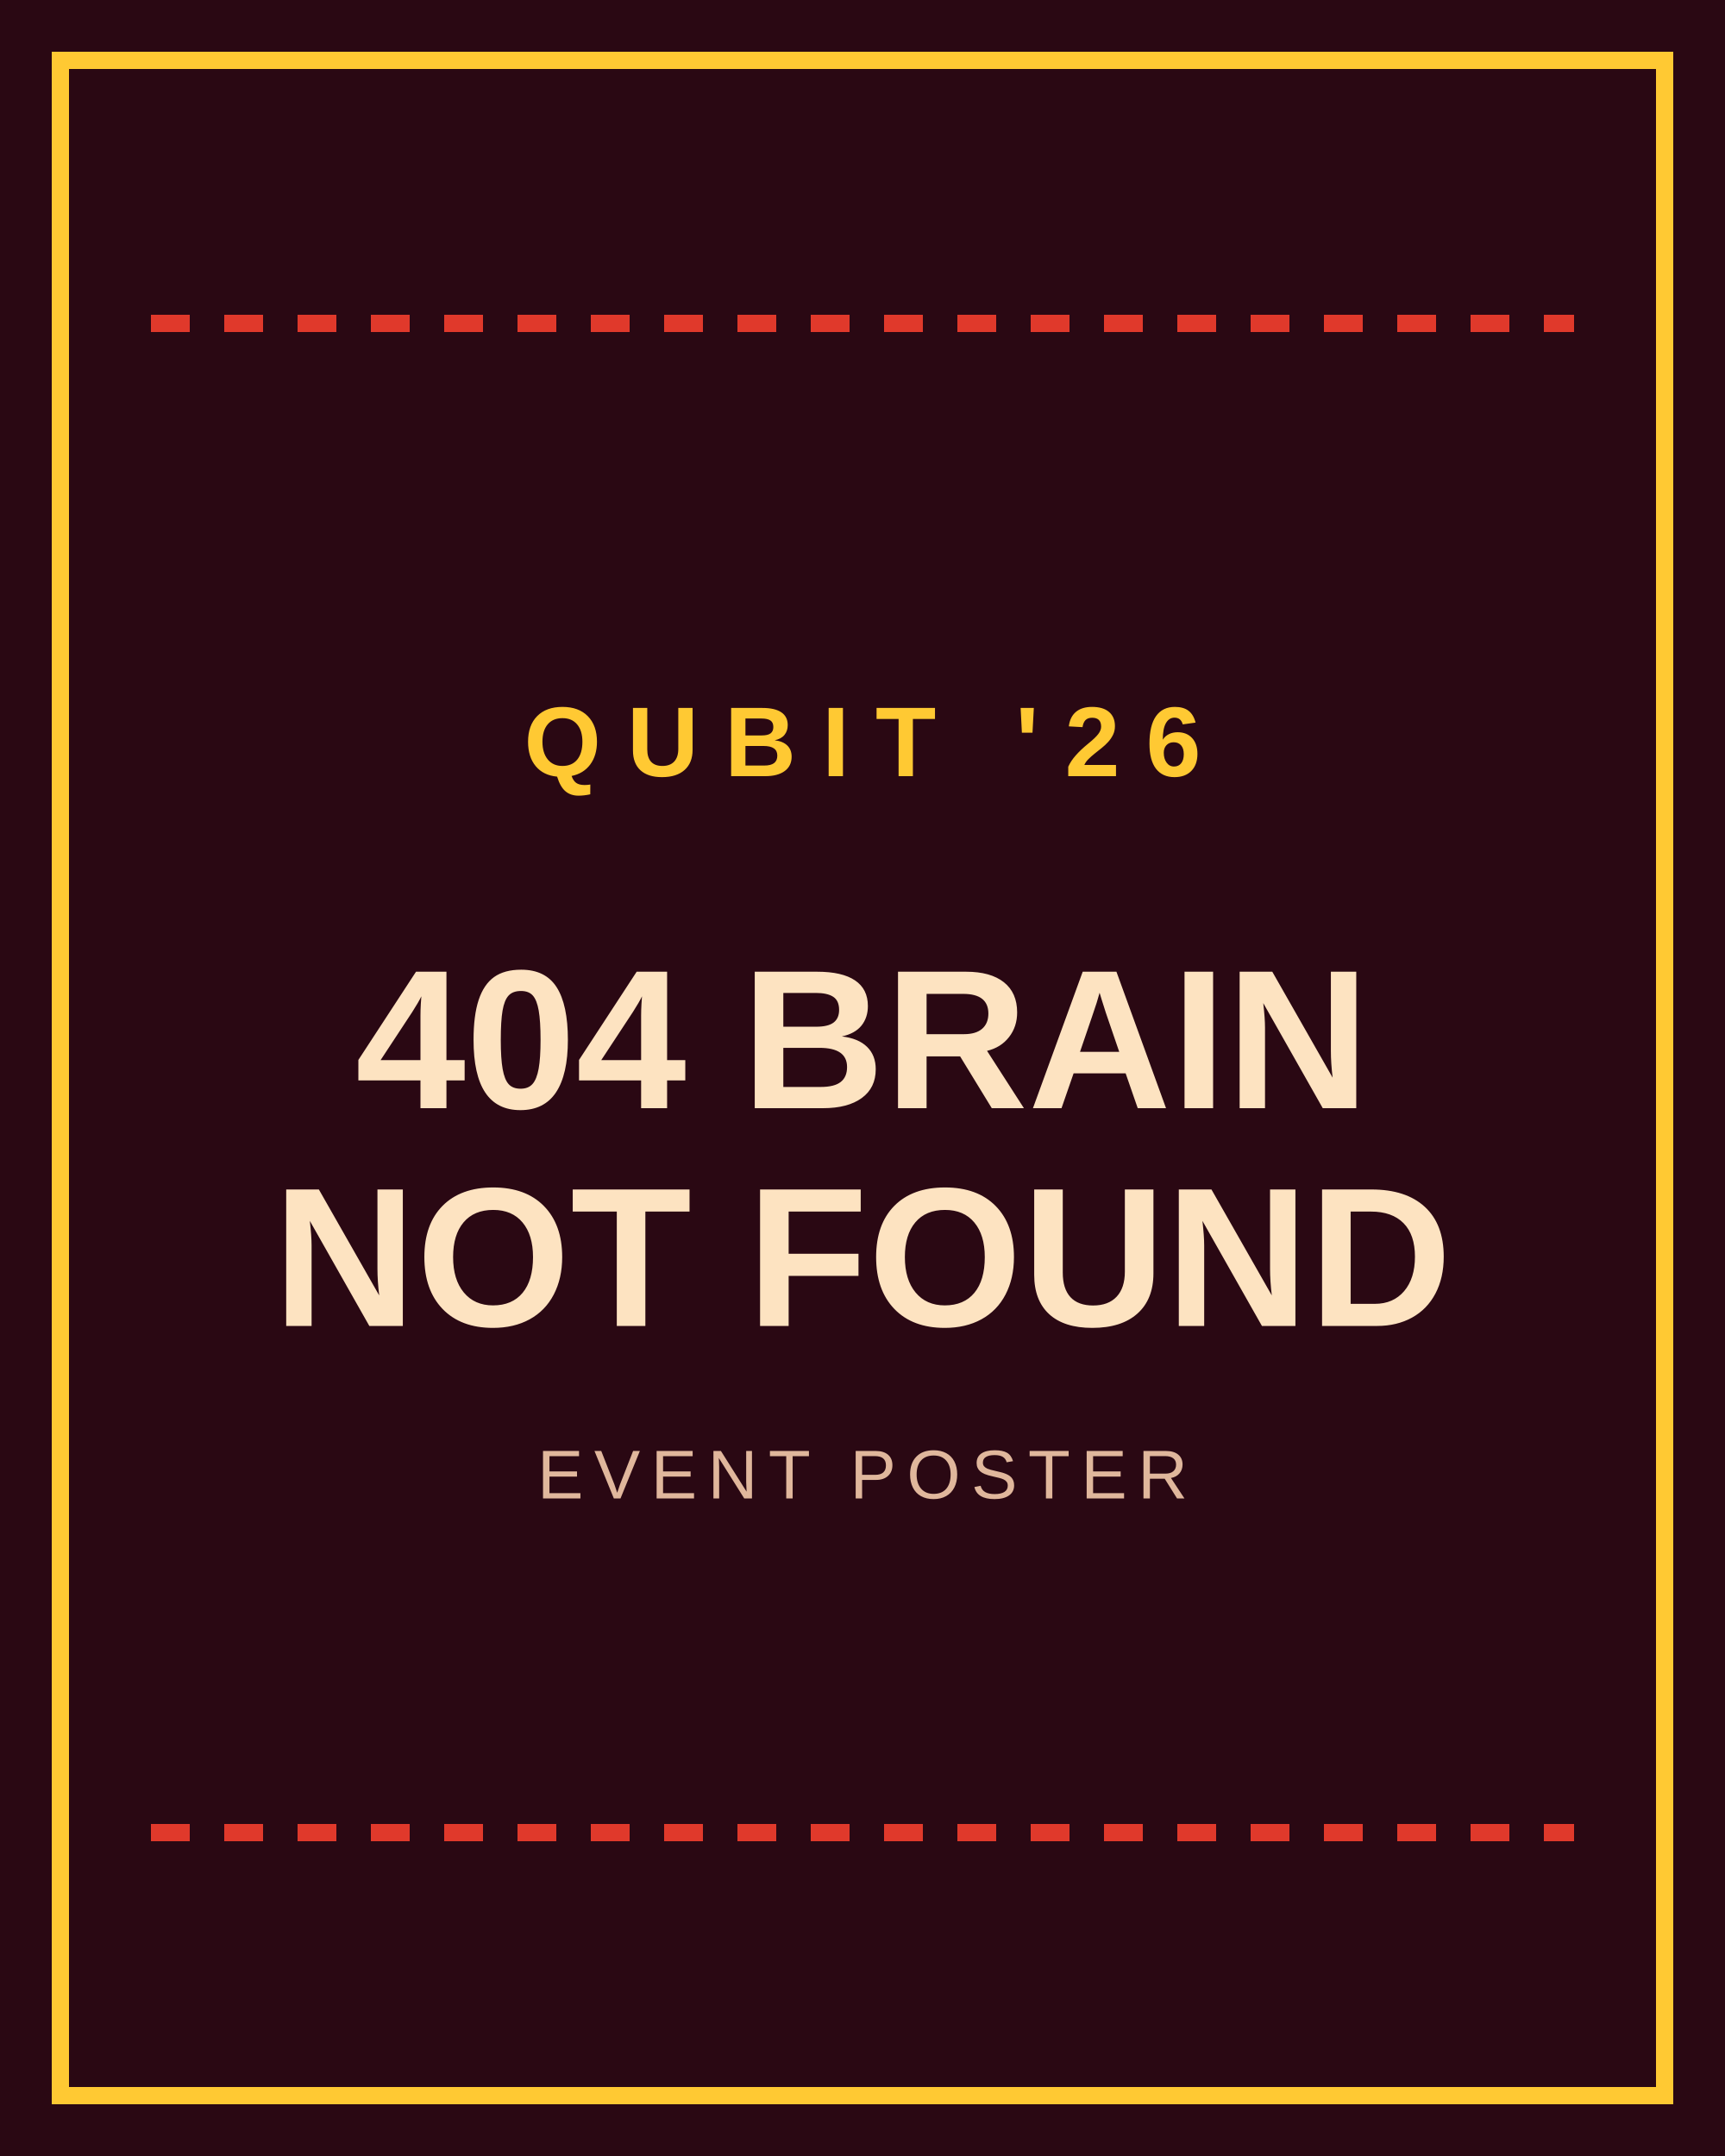
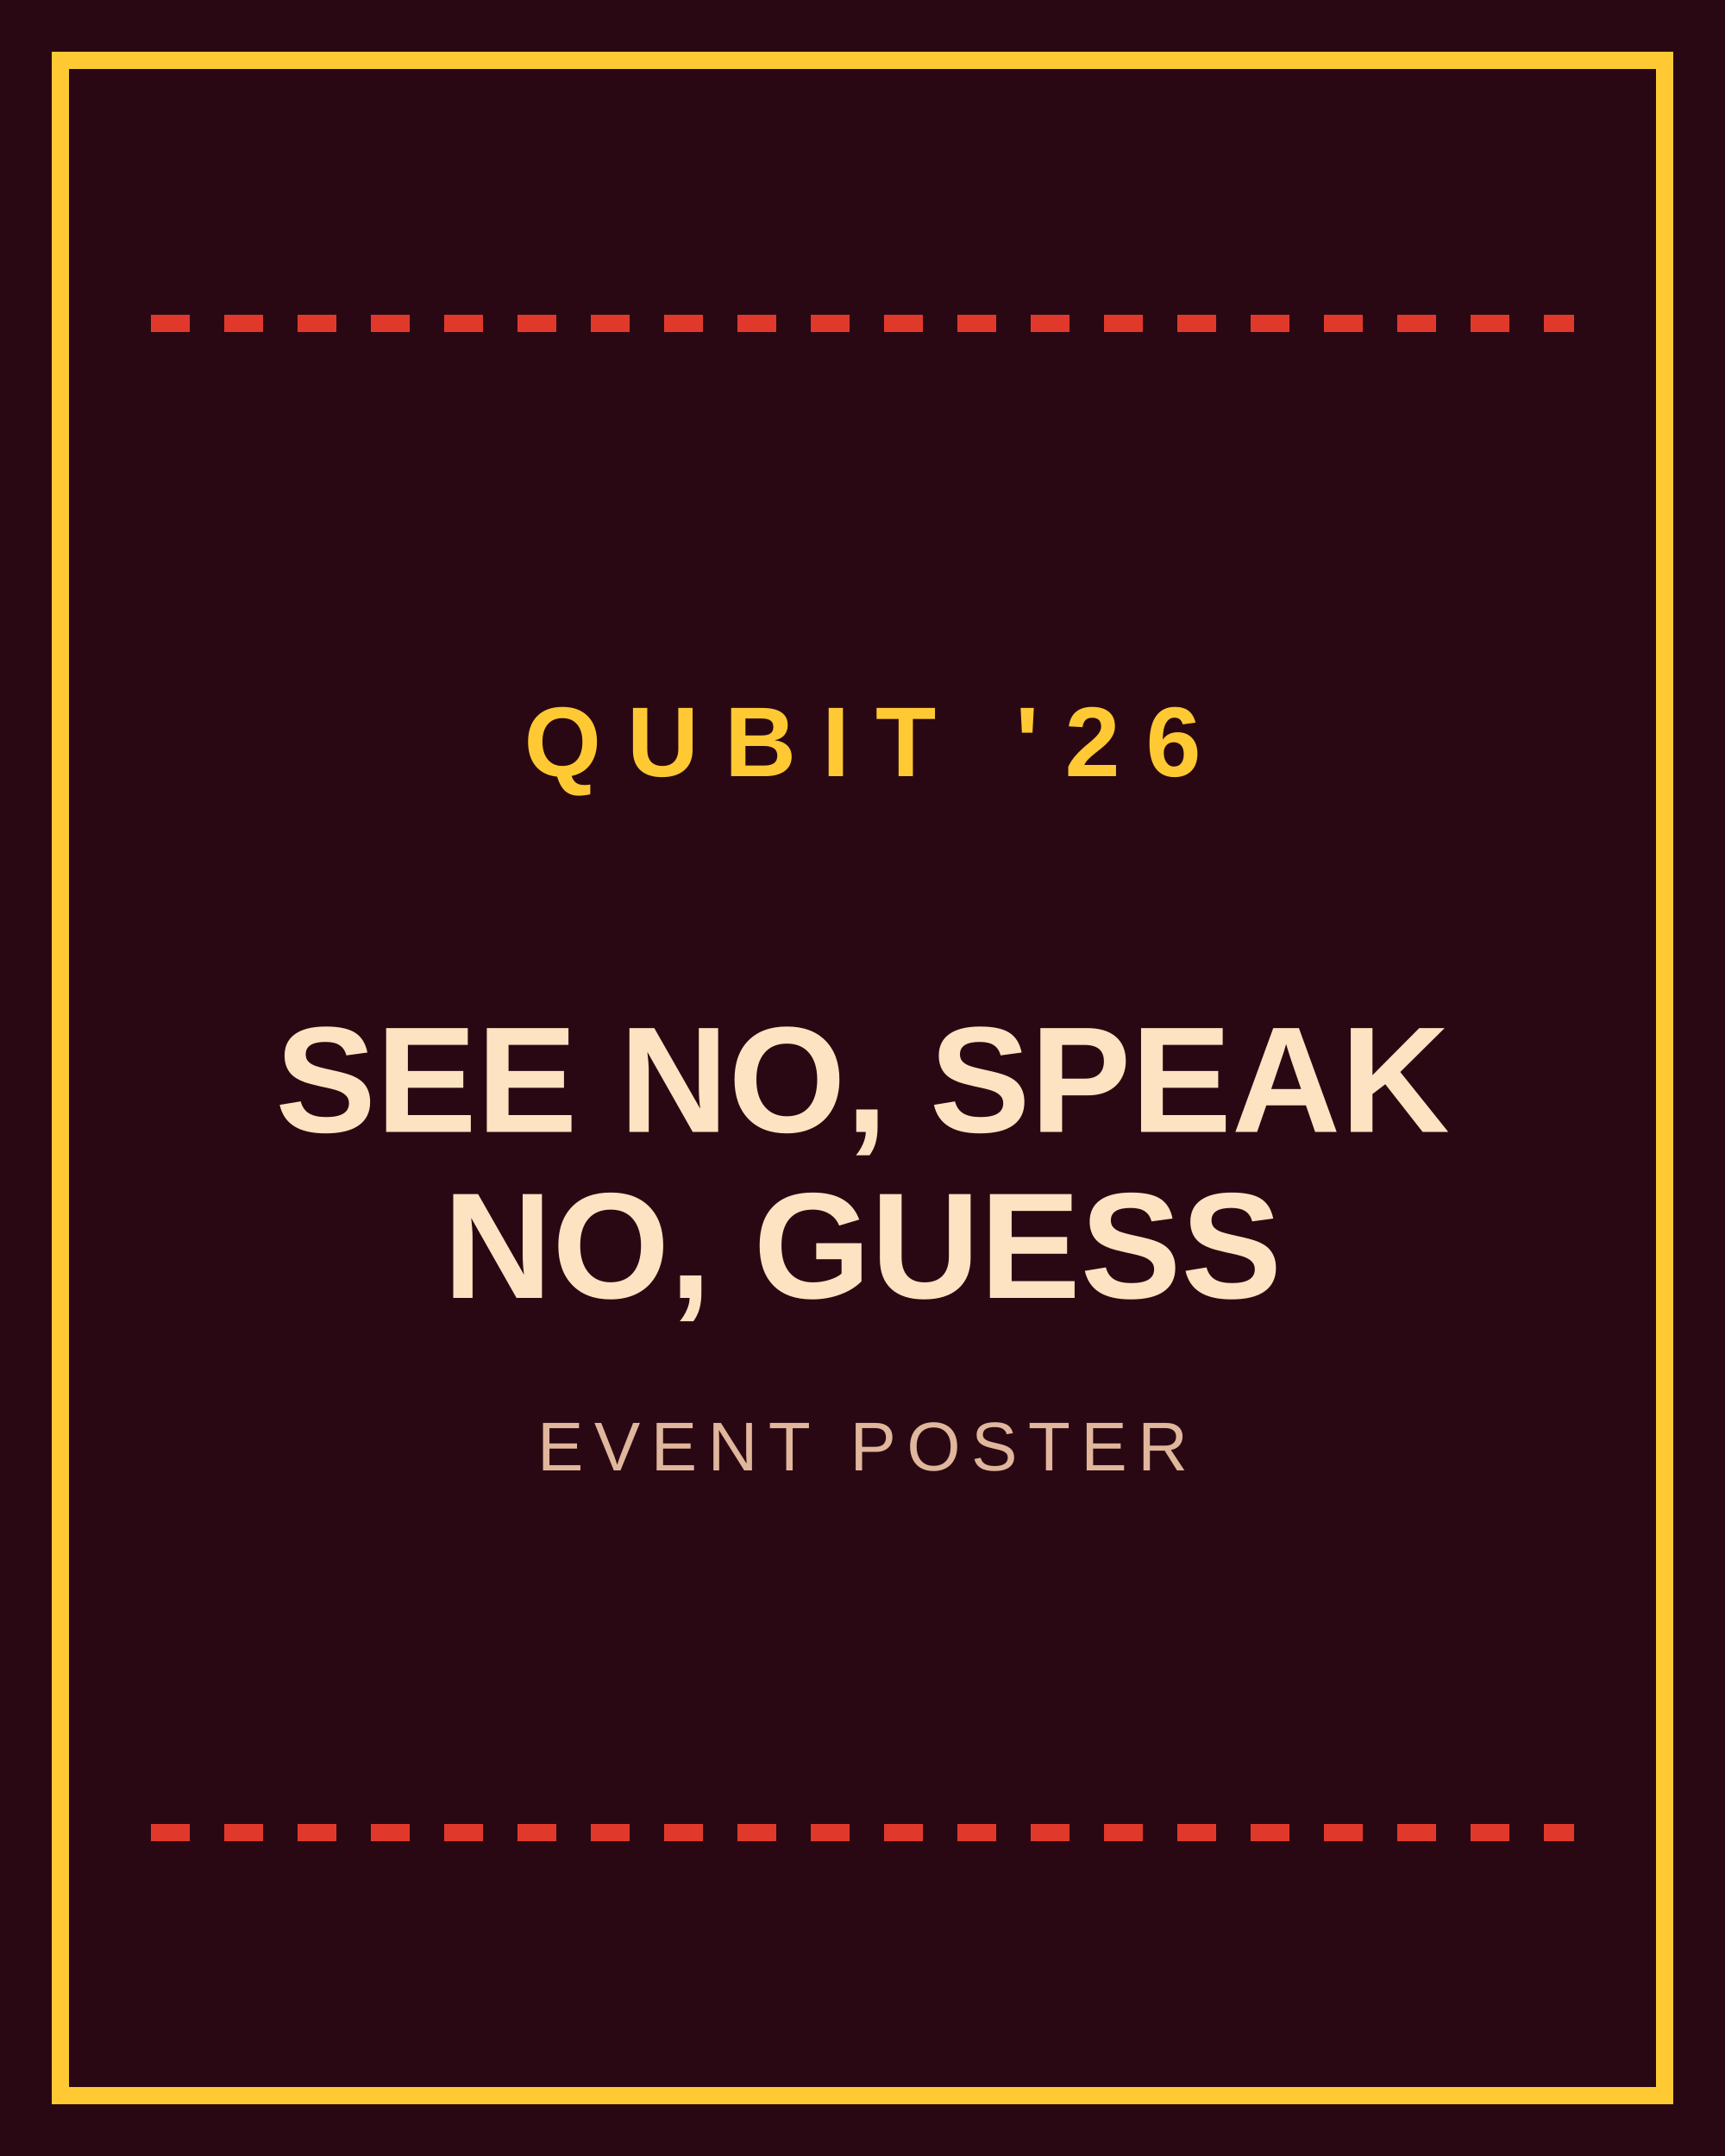
<svg xmlns="http://www.w3.org/2000/svg" viewBox="0 0 800 1000">
  <rect width="800" height="1000" fill="#2a0813" />
  <rect x="28" y="28" width="744" height="944" fill="none" stroke="#ffc933" stroke-width="8" />
  <path d="M70 150h660M70 850h660" stroke="#e0392b" stroke-width="8" stroke-dasharray="18 16" />
  <text x="400" y="360" fill="#ffc933" font-family="Arial,sans-serif" font-size="46" font-weight="700" letter-spacing="12" text-anchor="middle">QUBIT '26</text>
-   <text x="400" y="514" fill="#fde3c1" font-family="Arial,sans-serif" font-size="92" font-weight="900" text-anchor="middle">404 BRAIN</text>
-   <text x="400" y="615" fill="#fde3c1" font-family="Arial,sans-serif" font-size="92" font-weight="900" text-anchor="middle">NOT FOUND</text>
-   <text x="400" y="695" fill="#e0b79c" font-family="Arial,sans-serif" font-size="32" letter-spacing="5" text-anchor="middle">EVENT POSTER</text>
+   <text x="400" y="525" fill="#fde3c1" font-family="Arial,sans-serif" font-size="70" font-weight="900" text-anchor="middle">SEE NO, SPEAK</text>
+   <text x="400" y="602" fill="#fde3c1" font-family="Arial,sans-serif" font-size="70" font-weight="900" text-anchor="middle">NO, GUESS</text>
+   <text x="400" y="682" fill="#e0b79c" font-family="Arial,sans-serif" font-size="32" letter-spacing="5" text-anchor="middle">EVENT POSTER</text>
</svg>
